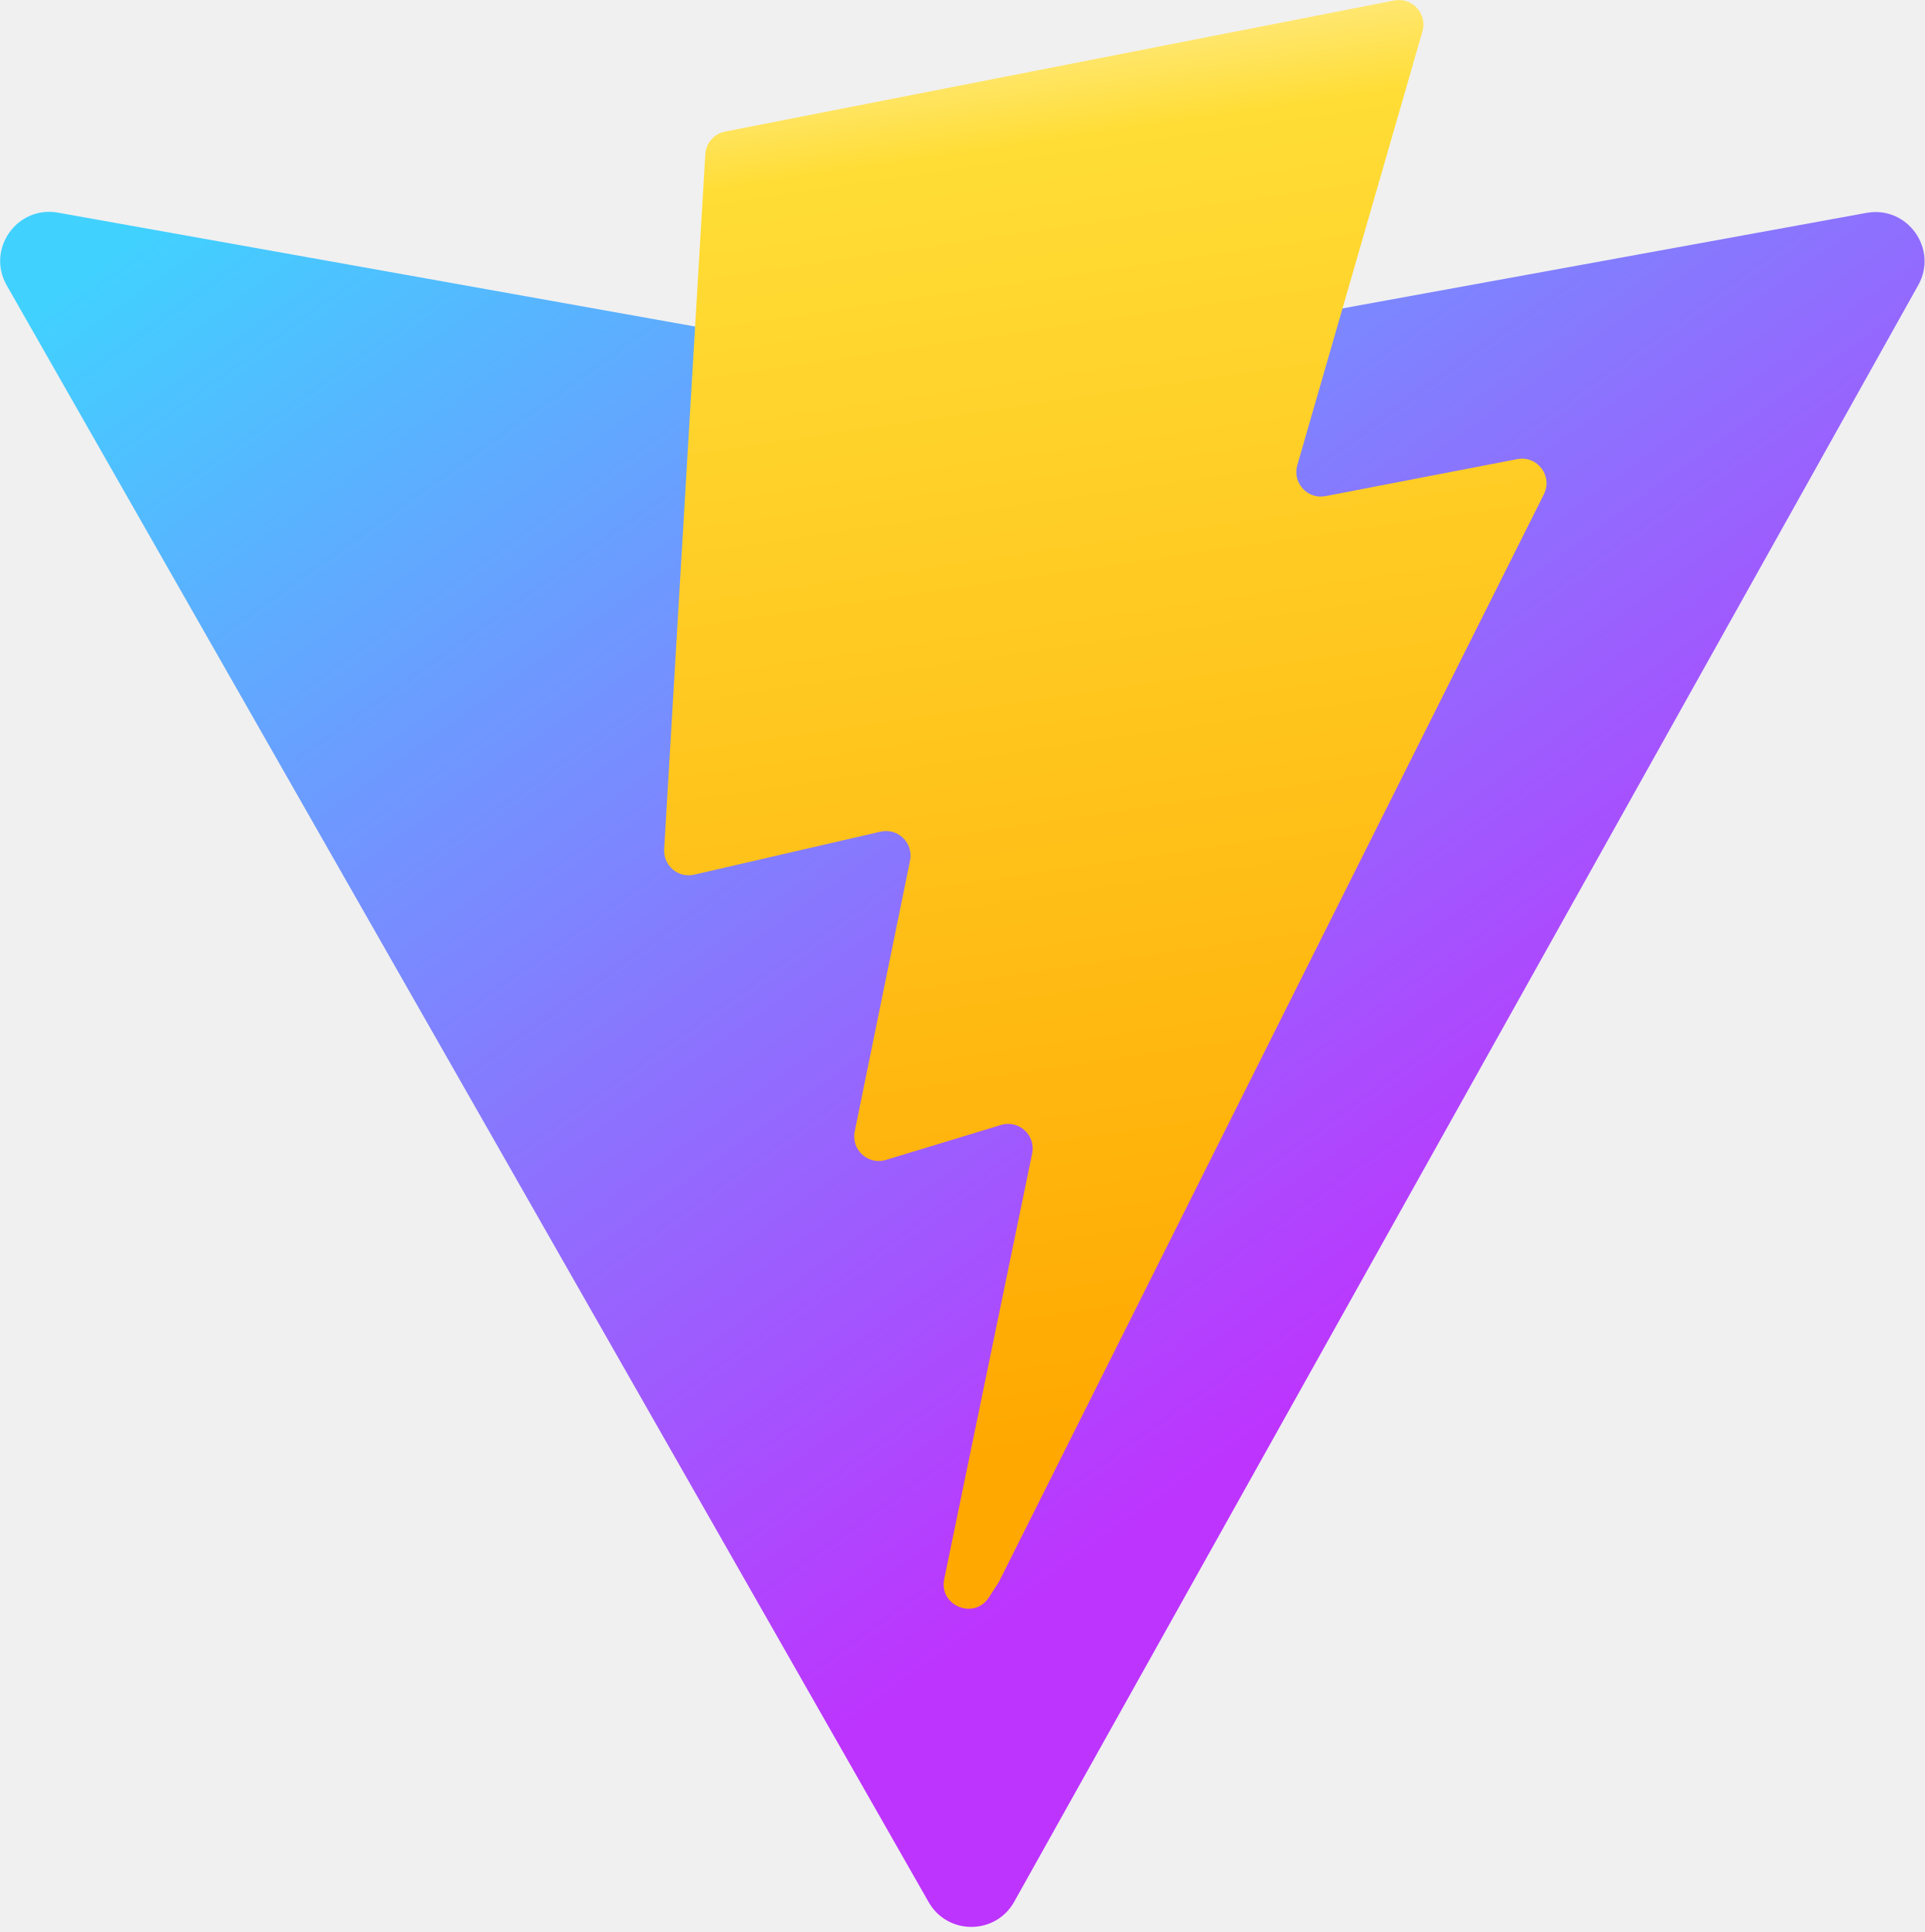
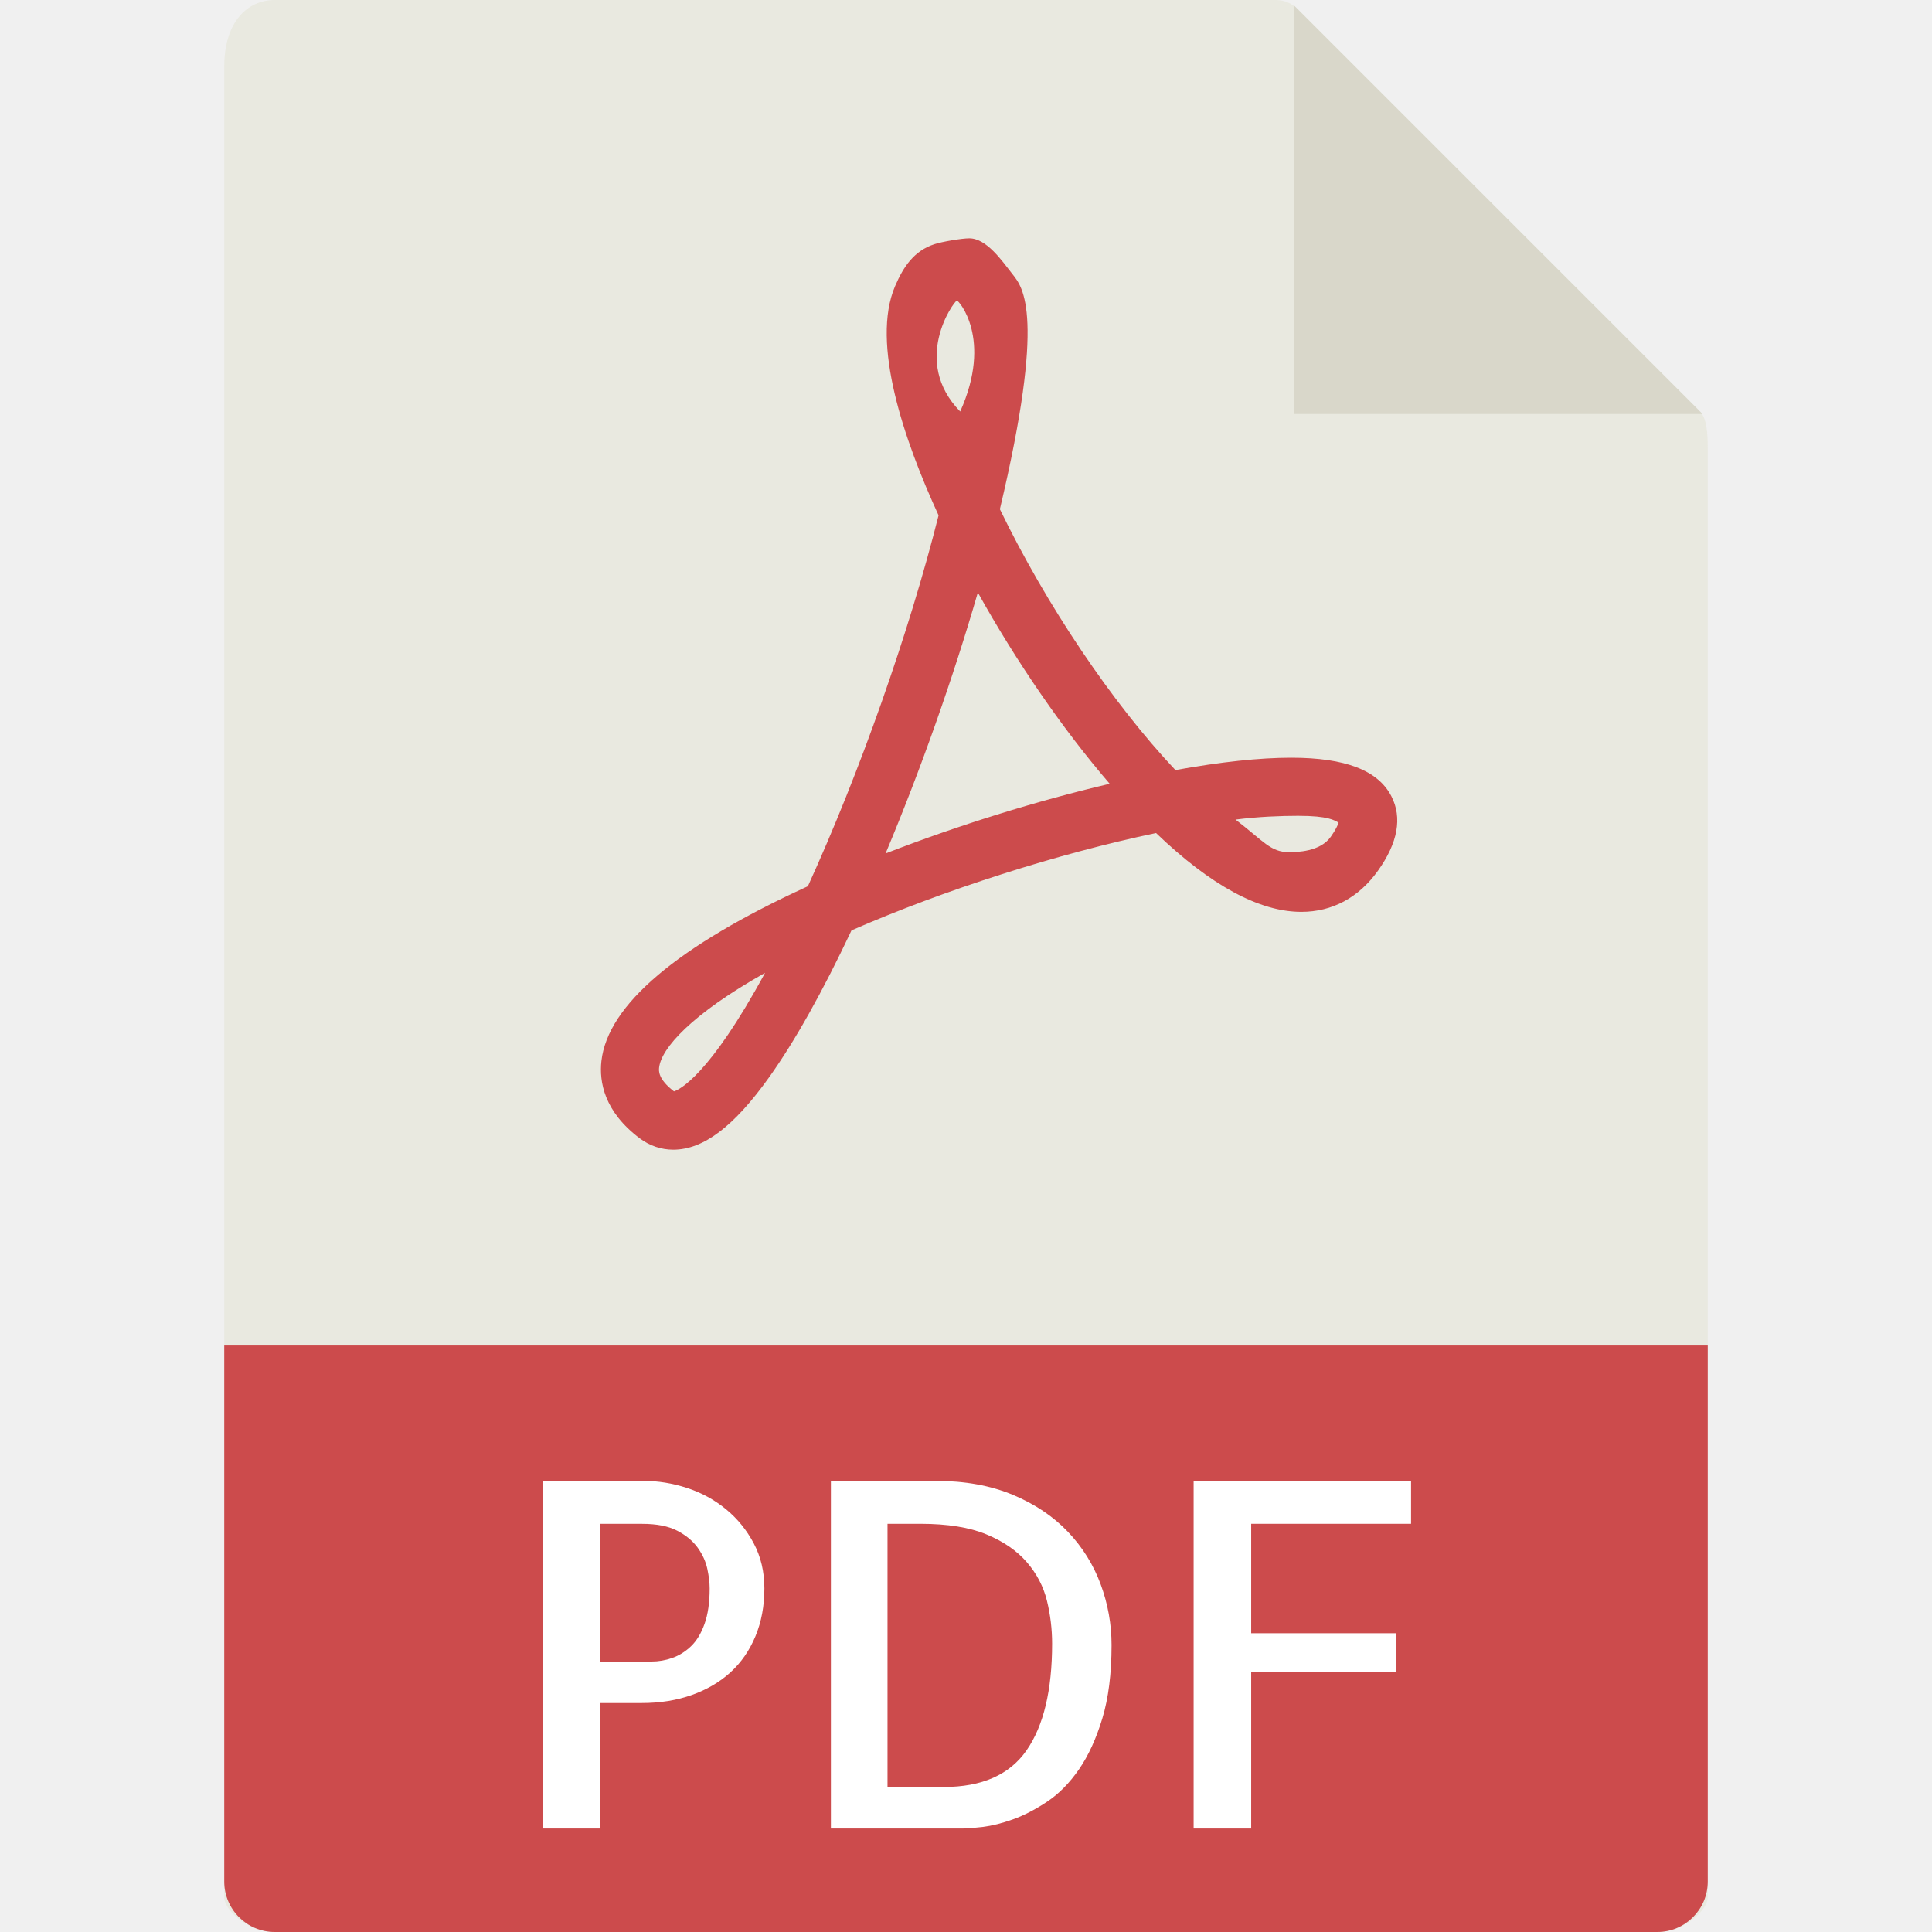
- <svg xmlns="http://www.w3.org/2000/svg" aria-hidden="true" role="img" class="iconify iconify--logos" width="31.88" height="32" preserveAspectRatio="xMidYMid meet" viewBox="0 0 256 257">
-   <defs>
-     <linearGradient id="IconifyId1813088fe1fbc01fb466" x1="-.828%" x2="57.636%" y1="7.652%" y2="78.411%">
-       <stop offset="0%" stop-color="#41D1FF" />
-       <stop offset="100%" stop-color="#BD34FE" />
-     </linearGradient>
-     <linearGradient id="IconifyId1813088fe1fbc01fb467" x1="43.376%" x2="50.316%" y1="2.242%" y2="89.03%">
-       <stop offset="0%" stop-color="#FFEA83" />
-       <stop offset="8.333%" stop-color="#FFDD35" />
-       <stop offset="100%" stop-color="#FFA800" />
-     </linearGradient>
-   </defs>
-   <path fill="url(#IconifyId1813088fe1fbc01fb466)" d="M255.153 37.938L134.897 252.976c-2.483 4.44-8.862 4.466-11.382.048L.875 37.958c-2.746-4.814 1.371-10.646 6.827-9.67l120.385 21.517a6.537 6.537 0 0 0 2.322-.004l117.867-21.483c5.438-.991 9.574 4.796 6.877 9.62Z" />
-   <path fill="url(#IconifyId1813088fe1fbc01fb467)" d="M185.432.063L96.44 17.501a3.268 3.268 0 0 0-2.634 3.014l-5.474 92.456a3.268 3.268 0 0 0 3.997 3.378l24.777-5.718c2.318-.535 4.413 1.507 3.936 3.838l-7.361 36.047c-.495 2.426 1.782 4.5 4.151 3.78l15.304-4.649c2.372-.72 4.652 1.36 4.15 3.788l-11.698 56.621c-.732 3.542 3.979 5.473 5.943 2.437l1.313-2.028l72.516-144.72c1.215-2.423-.88-5.186-3.54-4.672l-25.505 4.922c-2.396.462-4.435-1.77-3.759-4.114l16.646-57.705c.677-2.35-1.37-4.583-3.769-4.113Z" />
+ <svg xmlns="http://www.w3.org/2000/svg" height="800px" width="800px" version="1.1" id="Capa_1" viewBox="0 0 56 56" xml:space="preserve">
+   <g>
+     <path style="fill:#E9E9E0;" d="M36.985,0H7.963C7.155,0,6.5,0.655,6.5,1.926V55c0,0.345,0.655,1,1.463,1h40.074   c0.808,0,1.463-0.655,1.463-1V12.978c0-0.696-0.093-0.92-0.257-1.085L37.607,0.257C37.442,0.093,37.218,0,36.985,0z" />
+     <polygon style="fill:#D9D7CA;" points="37.5,0.151 37.5,12 49.349,12  " />
+     <path style="fill:#CC4B4C;" d="M19.514,33.324L19.514,33.324c-0.348,0-0.682-0.113-0.967-0.326   c-1.041-0.781-1.181-1.65-1.115-2.242c0.182-1.628,2.195-3.332,5.985-5.068c1.504-3.296,2.935-7.357,3.788-10.75   c-0.998-2.172-1.968-4.99-1.261-6.643c0.248-0.579,0.557-1.023,1.134-1.215c0.228-0.076,0.804-0.172,1.016-0.172   c0.504,0,0.947,0.649,1.261,1.049c0.295,0.376,0.964,1.173-0.373,6.802c1.348,2.784,3.258,5.62,5.088,7.562   c1.311-0.237,2.439-0.358,3.358-0.358c1.566,0,2.515,0.365,2.902,1.117c0.32,0.622,0.189,1.349-0.39,2.16   c-0.557,0.779-1.325,1.191-2.22,1.191c-1.216,0-2.632-0.768-4.211-2.285c-2.837,0.593-6.15,1.651-8.828,2.822   c-0.836,1.774-1.637,3.203-2.383,4.251C21.273,32.654,20.389,33.324,19.514,33.324z M22.176,28.198   c-2.137,1.201-3.008,2.188-3.071,2.744c-0.01,0.092-0.037,0.334,0.431,0.692C19.685,31.587,20.555,31.19,22.176,28.198z    M35.813,23.756c0.815,0.627,1.014,0.944,1.547,0.944c0.234,0,0.901-0.01,1.21-0.441c0.149-0.209,0.207-0.343,0.23-0.415   c-0.123-0.065-0.286-0.197-1.175-0.197C37.12,23.648,36.485,23.67,35.813,23.756z M28.343,17.174   c-0.715,2.474-1.659,5.145-2.674,7.564c2.09-0.811,4.362-1.519,6.496-2.02C30.815,21.15,29.466,19.192,28.343,17.174z    M27.736,8.712c-0.098,0.033-1.33,1.757,0.096,3.216C28.781,9.813,27.779,8.698,27.736,8.712z" />
+     <path style="fill:#CC4B4C;" d="M48.037,56H7.963C7.155,56,6.5,55.345,6.5,54.537V39h43v15.537C49.5,55.345,48.845,56,48.037,56z" />
+     <g>
+       <path style="fill:#FFFFFF;" d="M17.385,53h-1.641V42.924h2.898c0.428,0,0.852,0.068,1.271,0.205    c0.419,0.137,0.795,0.342,1.128,0.615c0.333,0.273,0.602,0.604,0.807,0.991s0.308,0.822,0.308,1.306    c0,0.511-0.087,0.973-0.26,1.388c-0.173,0.415-0.415,0.764-0.725,1.046c-0.31,0.282-0.684,0.501-1.121,0.656    s-0.921,0.232-1.449,0.232h-1.217V53z M17.385,44.168v3.992h1.504c0.2,0,0.398-0.034,0.595-0.103    c0.196-0.068,0.376-0.18,0.54-0.335c0.164-0.155,0.296-0.371,0.396-0.649c0.1-0.278,0.15-0.622,0.15-1.032    c0-0.164-0.023-0.354-0.068-0.567c-0.046-0.214-0.139-0.419-0.28-0.615c-0.142-0.196-0.34-0.36-0.595-0.492    c-0.255-0.132-0.593-0.198-1.012-0.198H17.385z" />
+       <path style="fill:#FFFFFF;" d="M32.219,47.682c0,0.829-0.089,1.538-0.267,2.126s-0.403,1.08-0.677,1.477s-0.581,0.709-0.923,0.937    s-0.672,0.398-0.991,0.513c-0.319,0.114-0.611,0.187-0.875,0.219C28.222,52.984,28.026,53,27.898,53h-3.814V42.924h3.035    c0.848,0,1.593,0.135,2.235,0.403s1.176,0.627,1.6,1.073s0.74,0.955,0.95,1.524C32.114,46.494,32.219,47.08,32.219,47.682z     M27.352,51.797c1.112,0,1.914-0.355,2.406-1.066s0.738-1.741,0.738-3.09c0-0.419-0.05-0.834-0.15-1.244    c-0.101-0.41-0.294-0.781-0.581-1.114s-0.677-0.602-1.169-0.807s-1.13-0.308-1.914-0.308h-0.957v7.629H27.352z" />
+       <path style="fill:#FFFFFF;" d="M36.266,44.168v3.172h4.211v1.121h-4.211V53h-1.668V42.924H40.9v1.244H36.266z" />
+     </g>
+   </g>
</svg>
